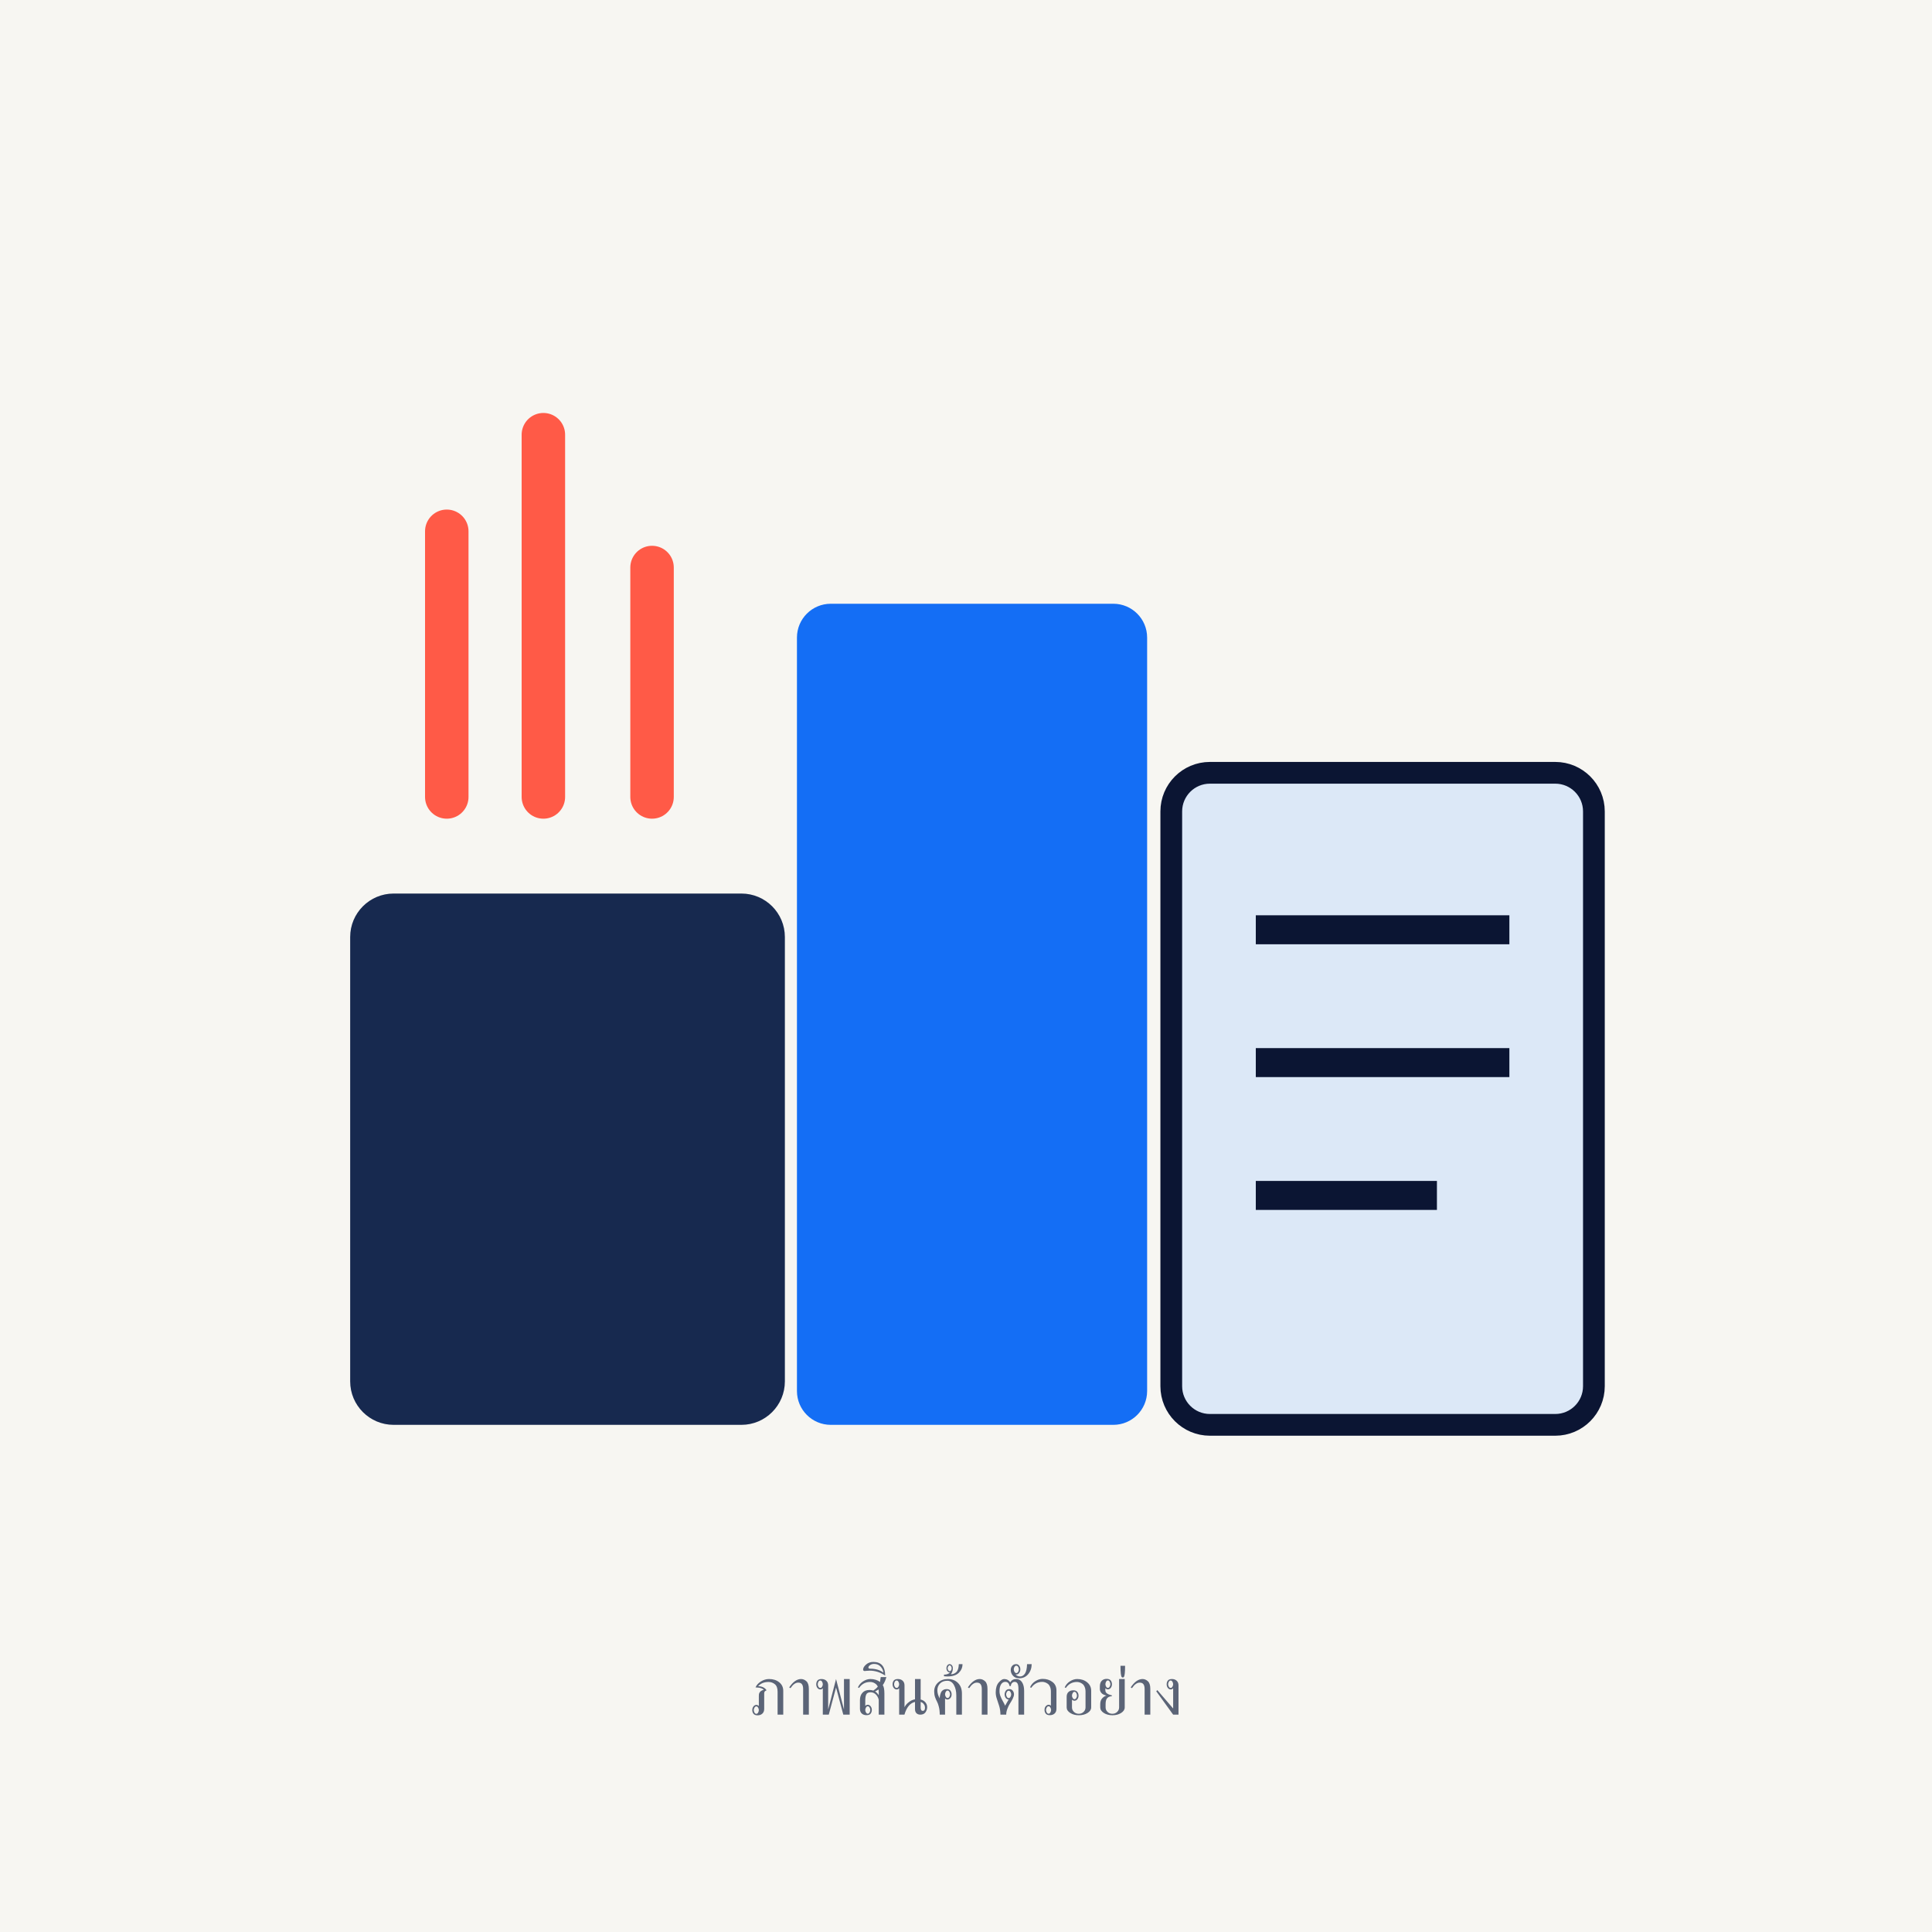
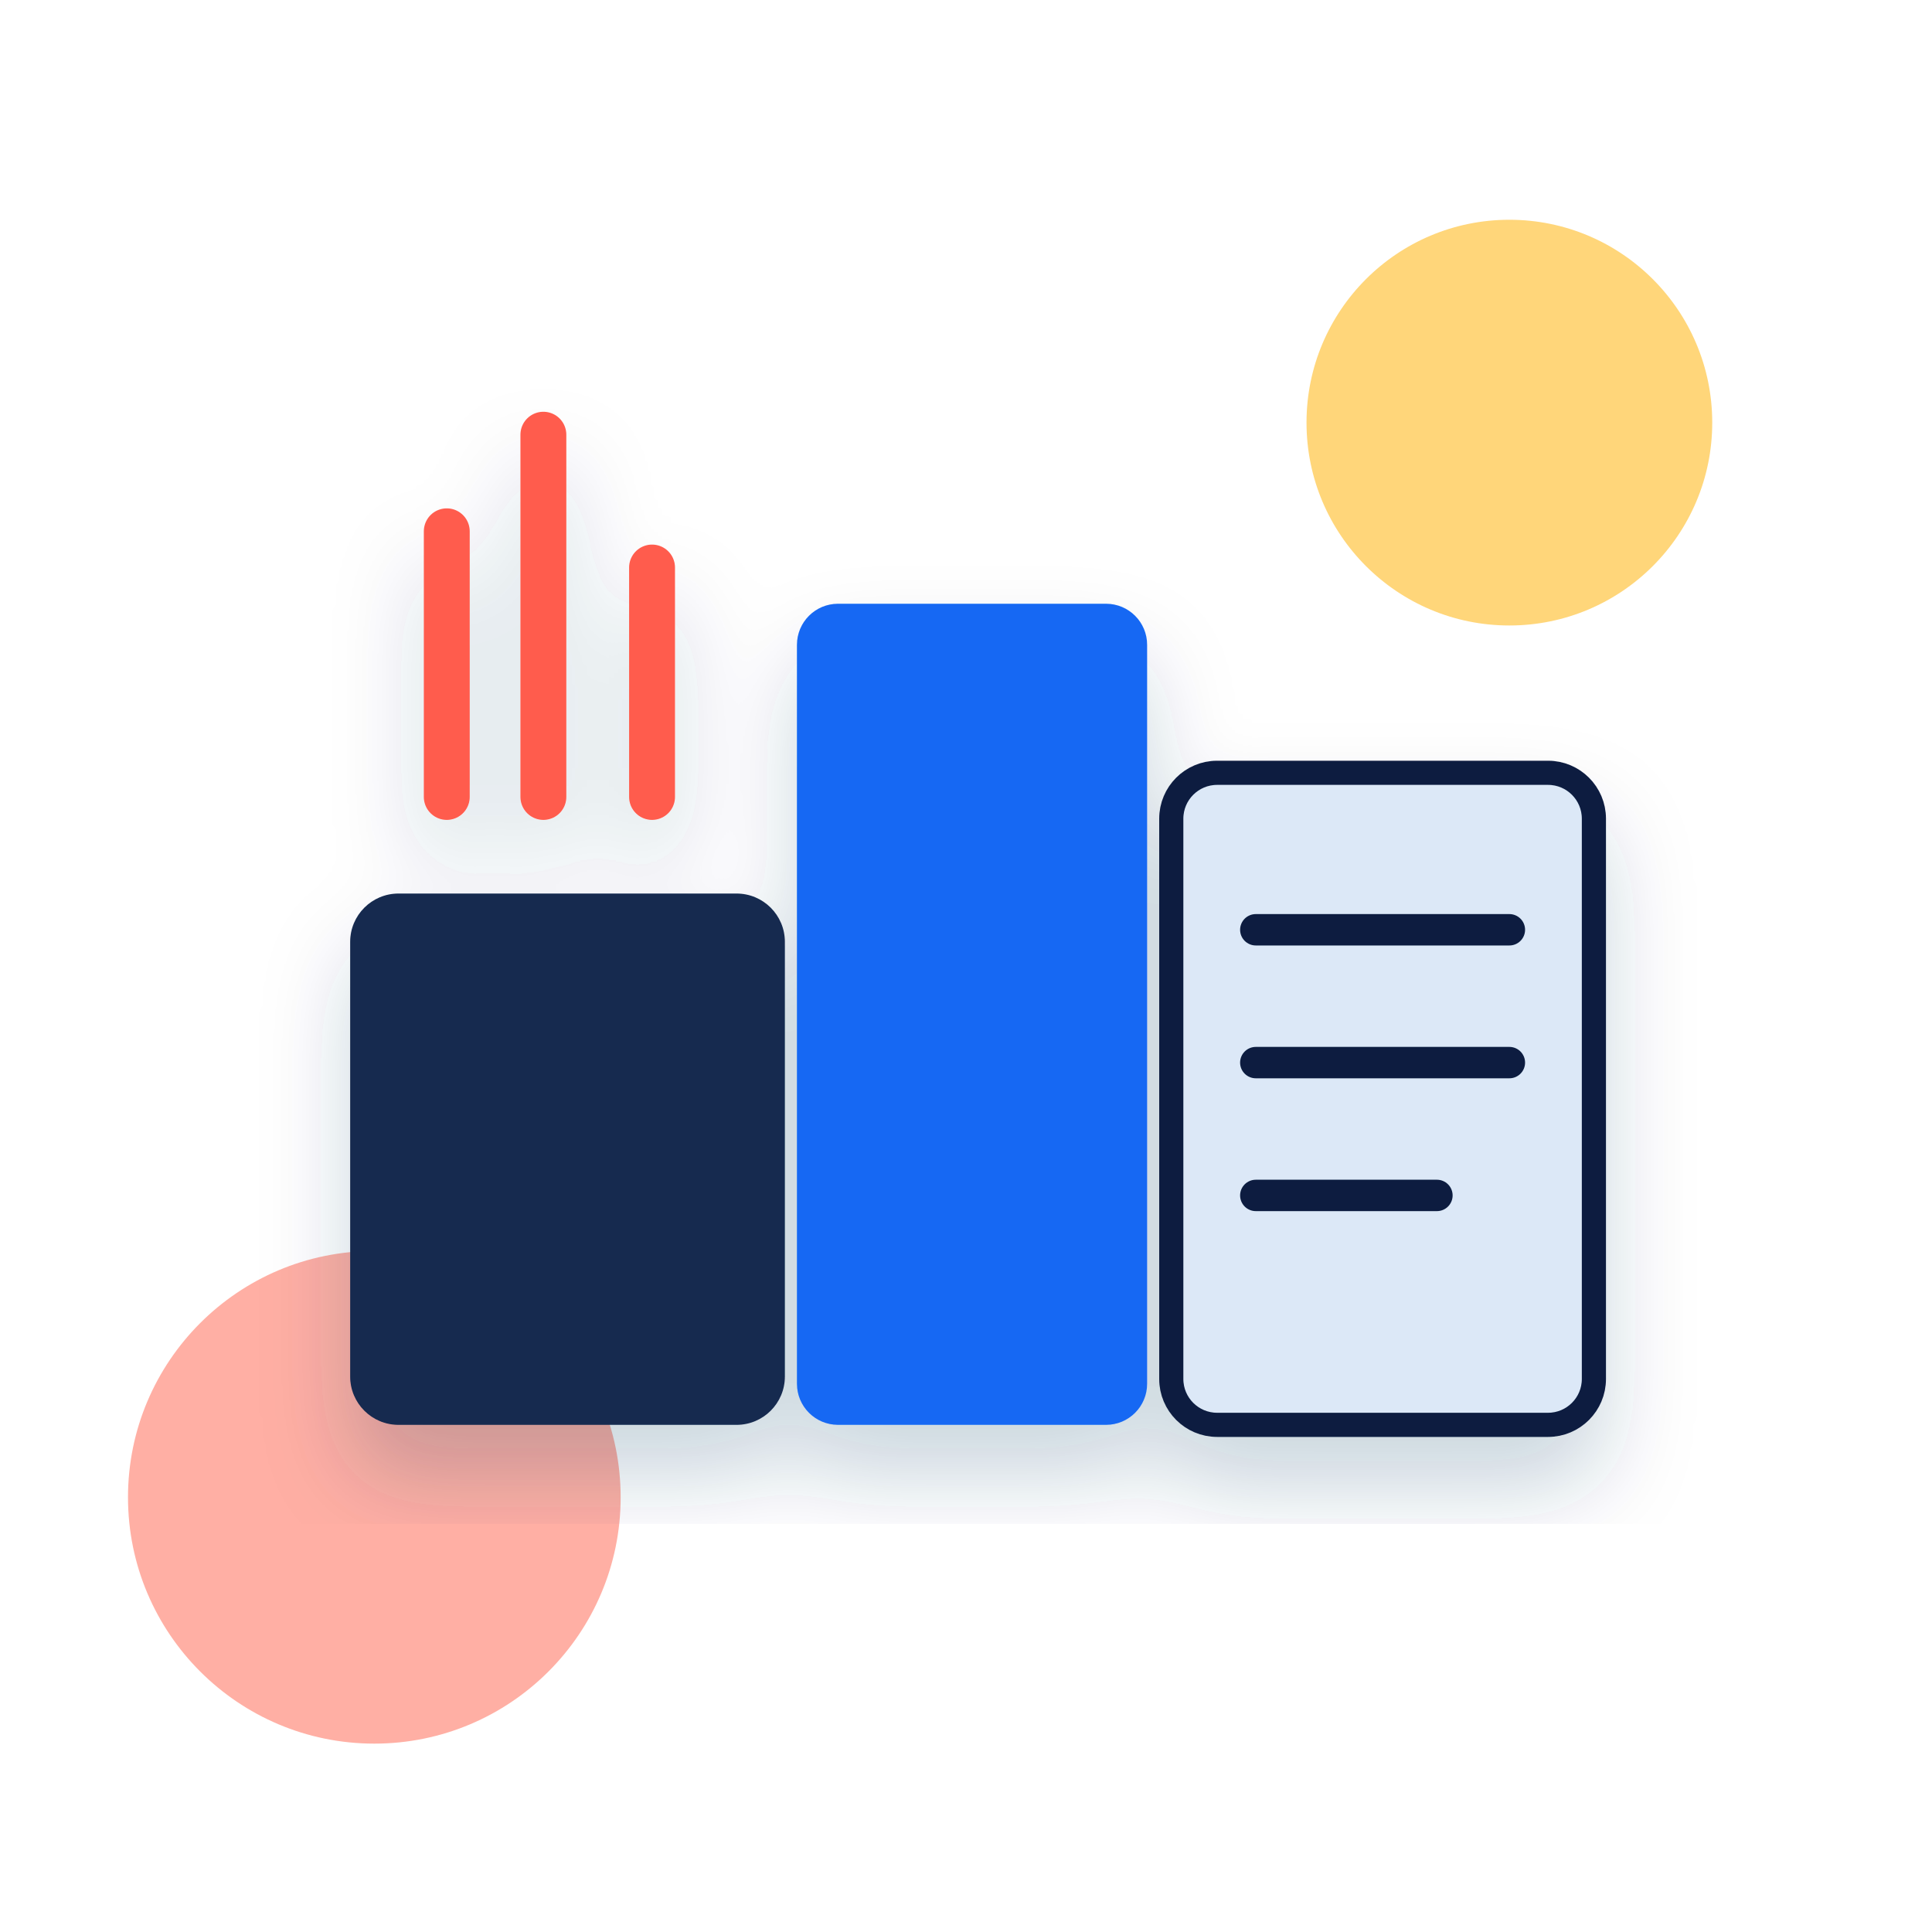
<svg xmlns="http://www.w3.org/2000/svg" viewBox="0 0 800 800">
-   <rect width="800" height="800" fill="#f7f6f2" />
-   <rect x="145" y="370" width="180" height="220" rx="18" fill="#17294f" />
-   <rect x="330" y="250" width="145" height="340" rx="14" fill="#146ef5" />
-   <rect x="485" y="320" width="175" height="270" rx="16" fill="#dce8f7" stroke="#0b1533" stroke-width="9" />
-   <path d="M520 385h105M520 440h105M520 495h75" stroke="#0b1533" stroke-width="12" />
-   <path d="M185 330v-110M225 330V180M270 330V235" stroke="#ff5a47" stroke-width="18" stroke-linecap="round" />
-   <text x="400" y="710" text-anchor="middle" font-family="Tahoma,sans-serif" font-size="28" fill="#5b6477">ภาพสินค้าตัวอย่าง</text>
+   <defs>
+     <filter id="s">
+       <feDropShadow dx="0" dy="22" stdDeviation="18" flood-color="#1a3a67" flood-opacity=".2" />
+     </filter>
+   </defs>
+   <circle cx="625" cy="175" r="84" fill="#ffca54" opacity=".78" />
+   <circle cx="155" cy="620" r="102" fill="#ff7662" opacity=".58" />
+   <g filter="url(#s)">
+     <rect x="145" y="370" width="180" height="220" rx="20" fill="#17294f" />
+     <rect x="330" y="250" width="145" height="340" rx="17" fill="#1268f3" />
+     <rect x="485" y="320" width="175" height="270" rx="19" fill="#dce8f7" stroke="#0a1d40" stroke-width="10" />
+     <path d="M520 385h105M520 440h105M520 495h75" stroke="#0a1d40" stroke-width="13" stroke-linecap="round" />
+     <path d="M185 330v-110M225 330V180M270 330V235" stroke="#ff5b4d" stroke-width="19" stroke-linecap="round" />
+   </g>
</svg>
